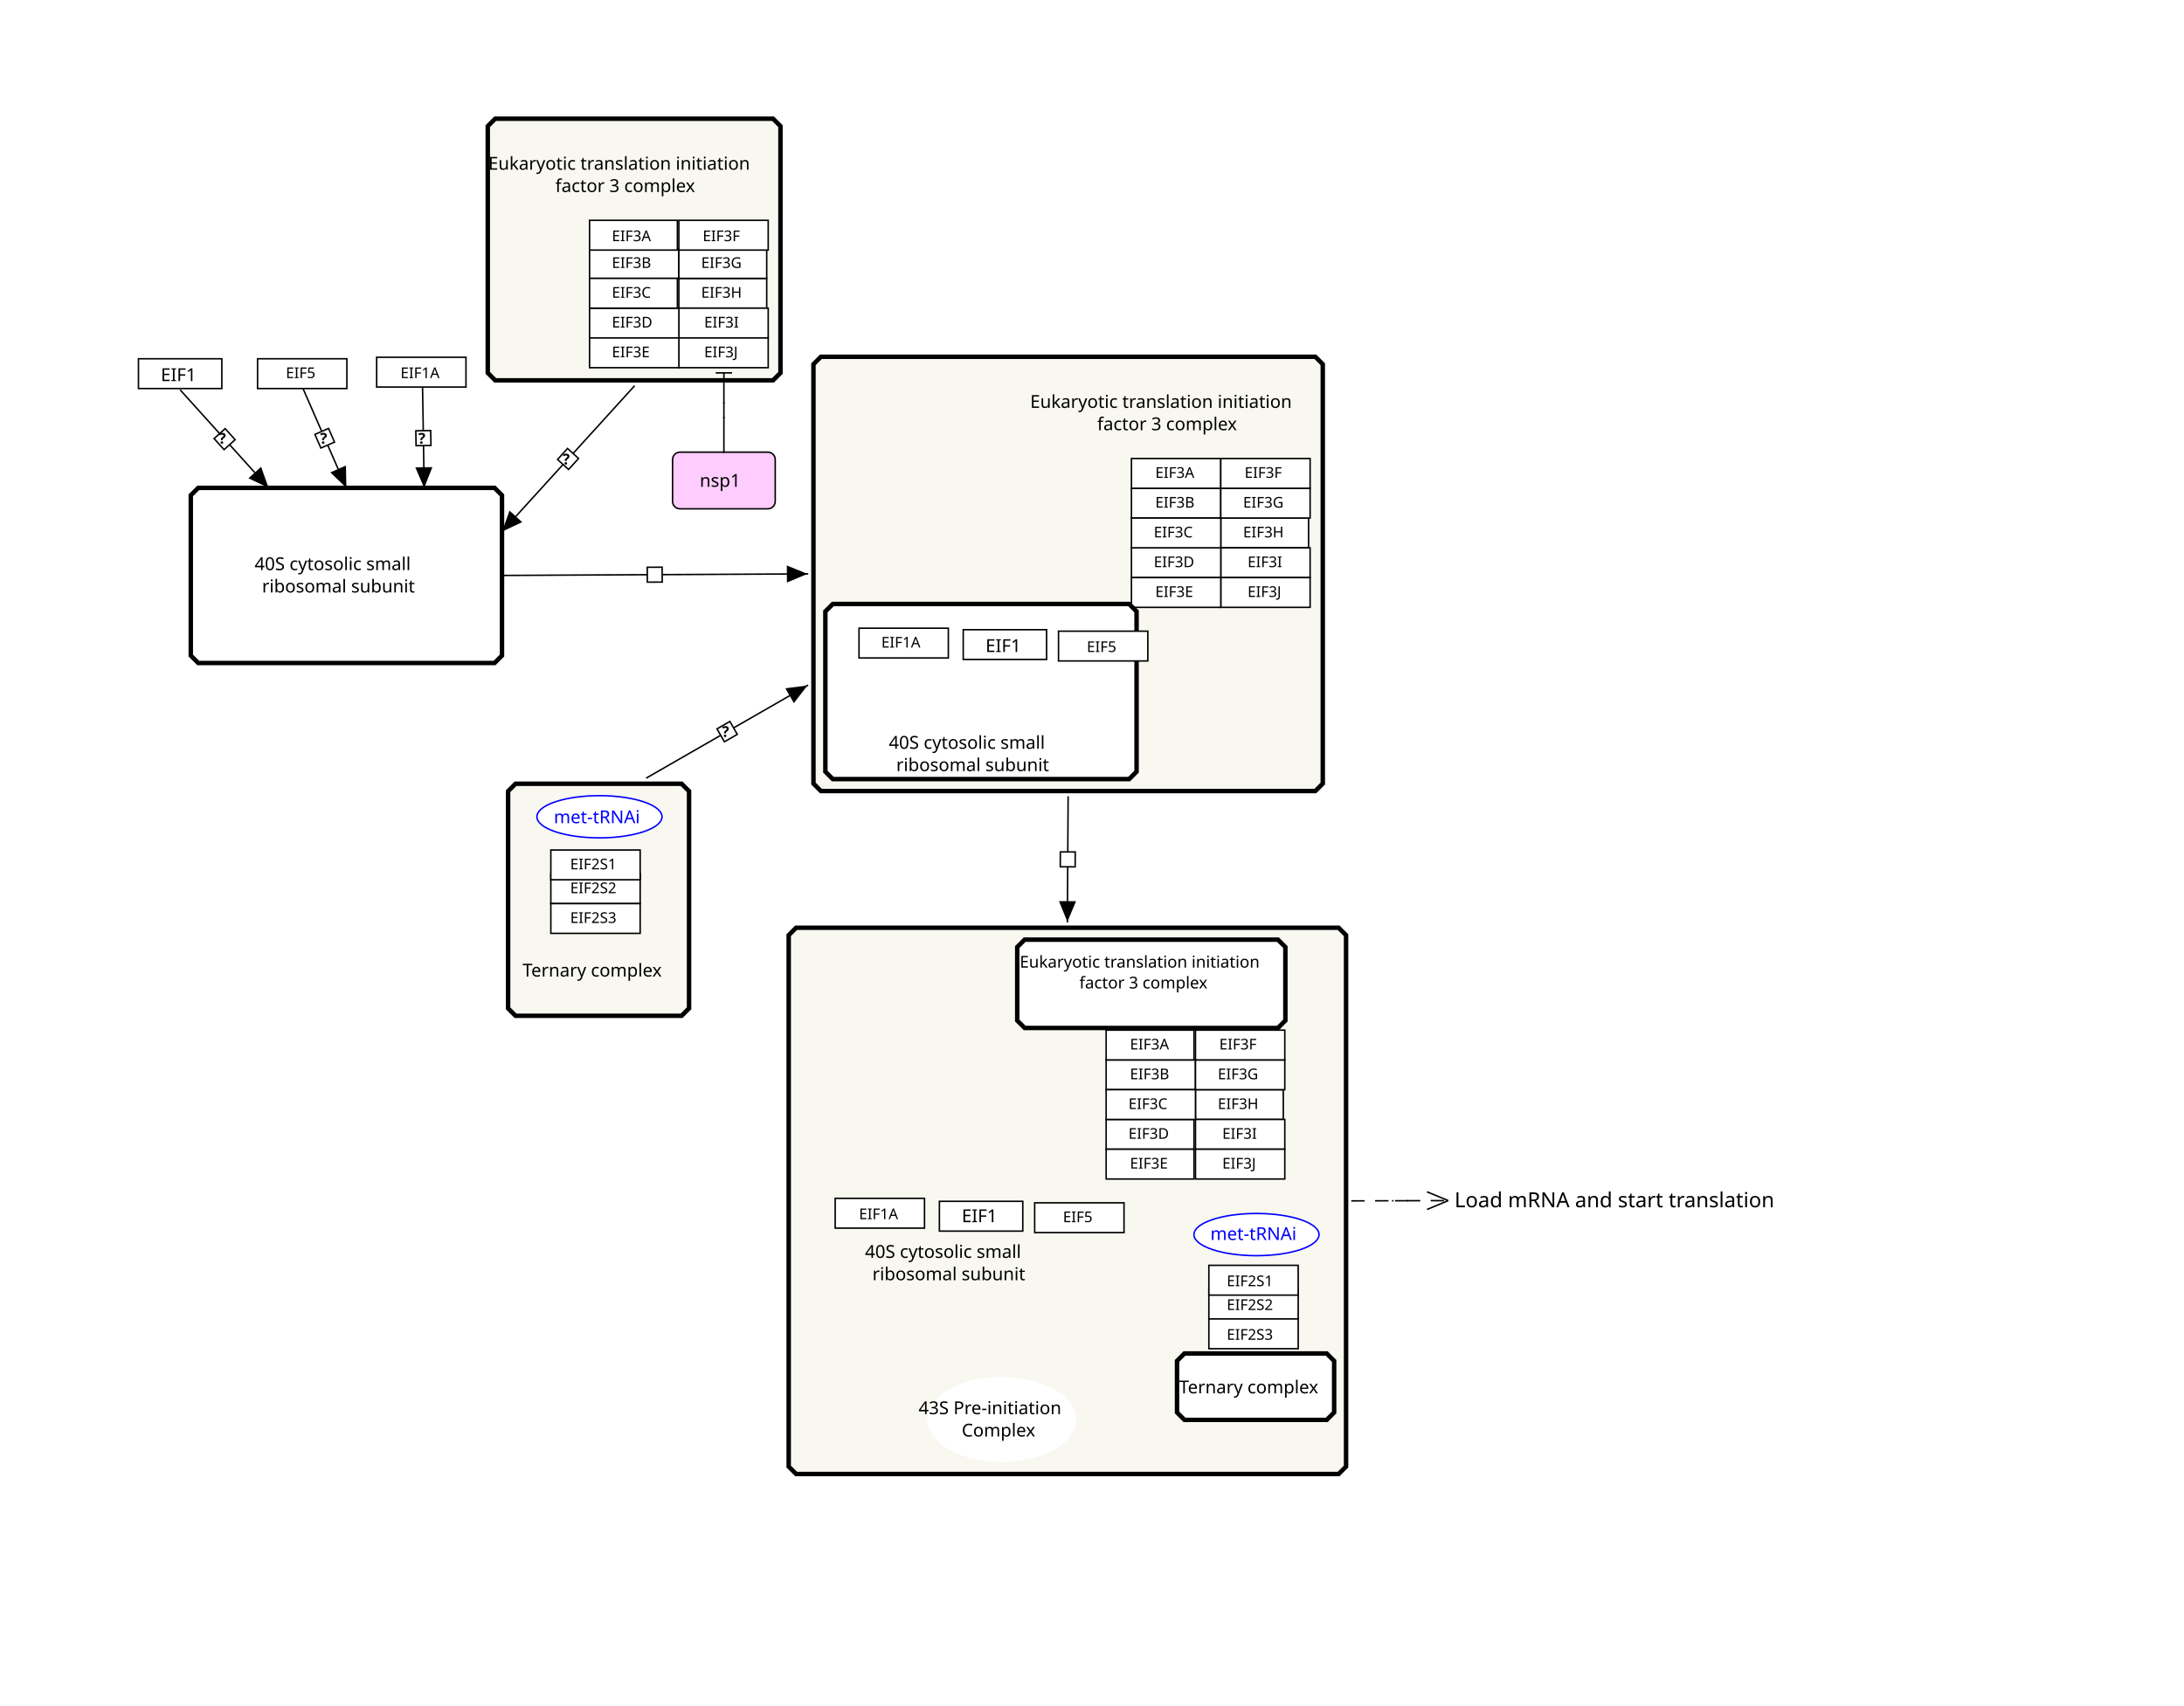
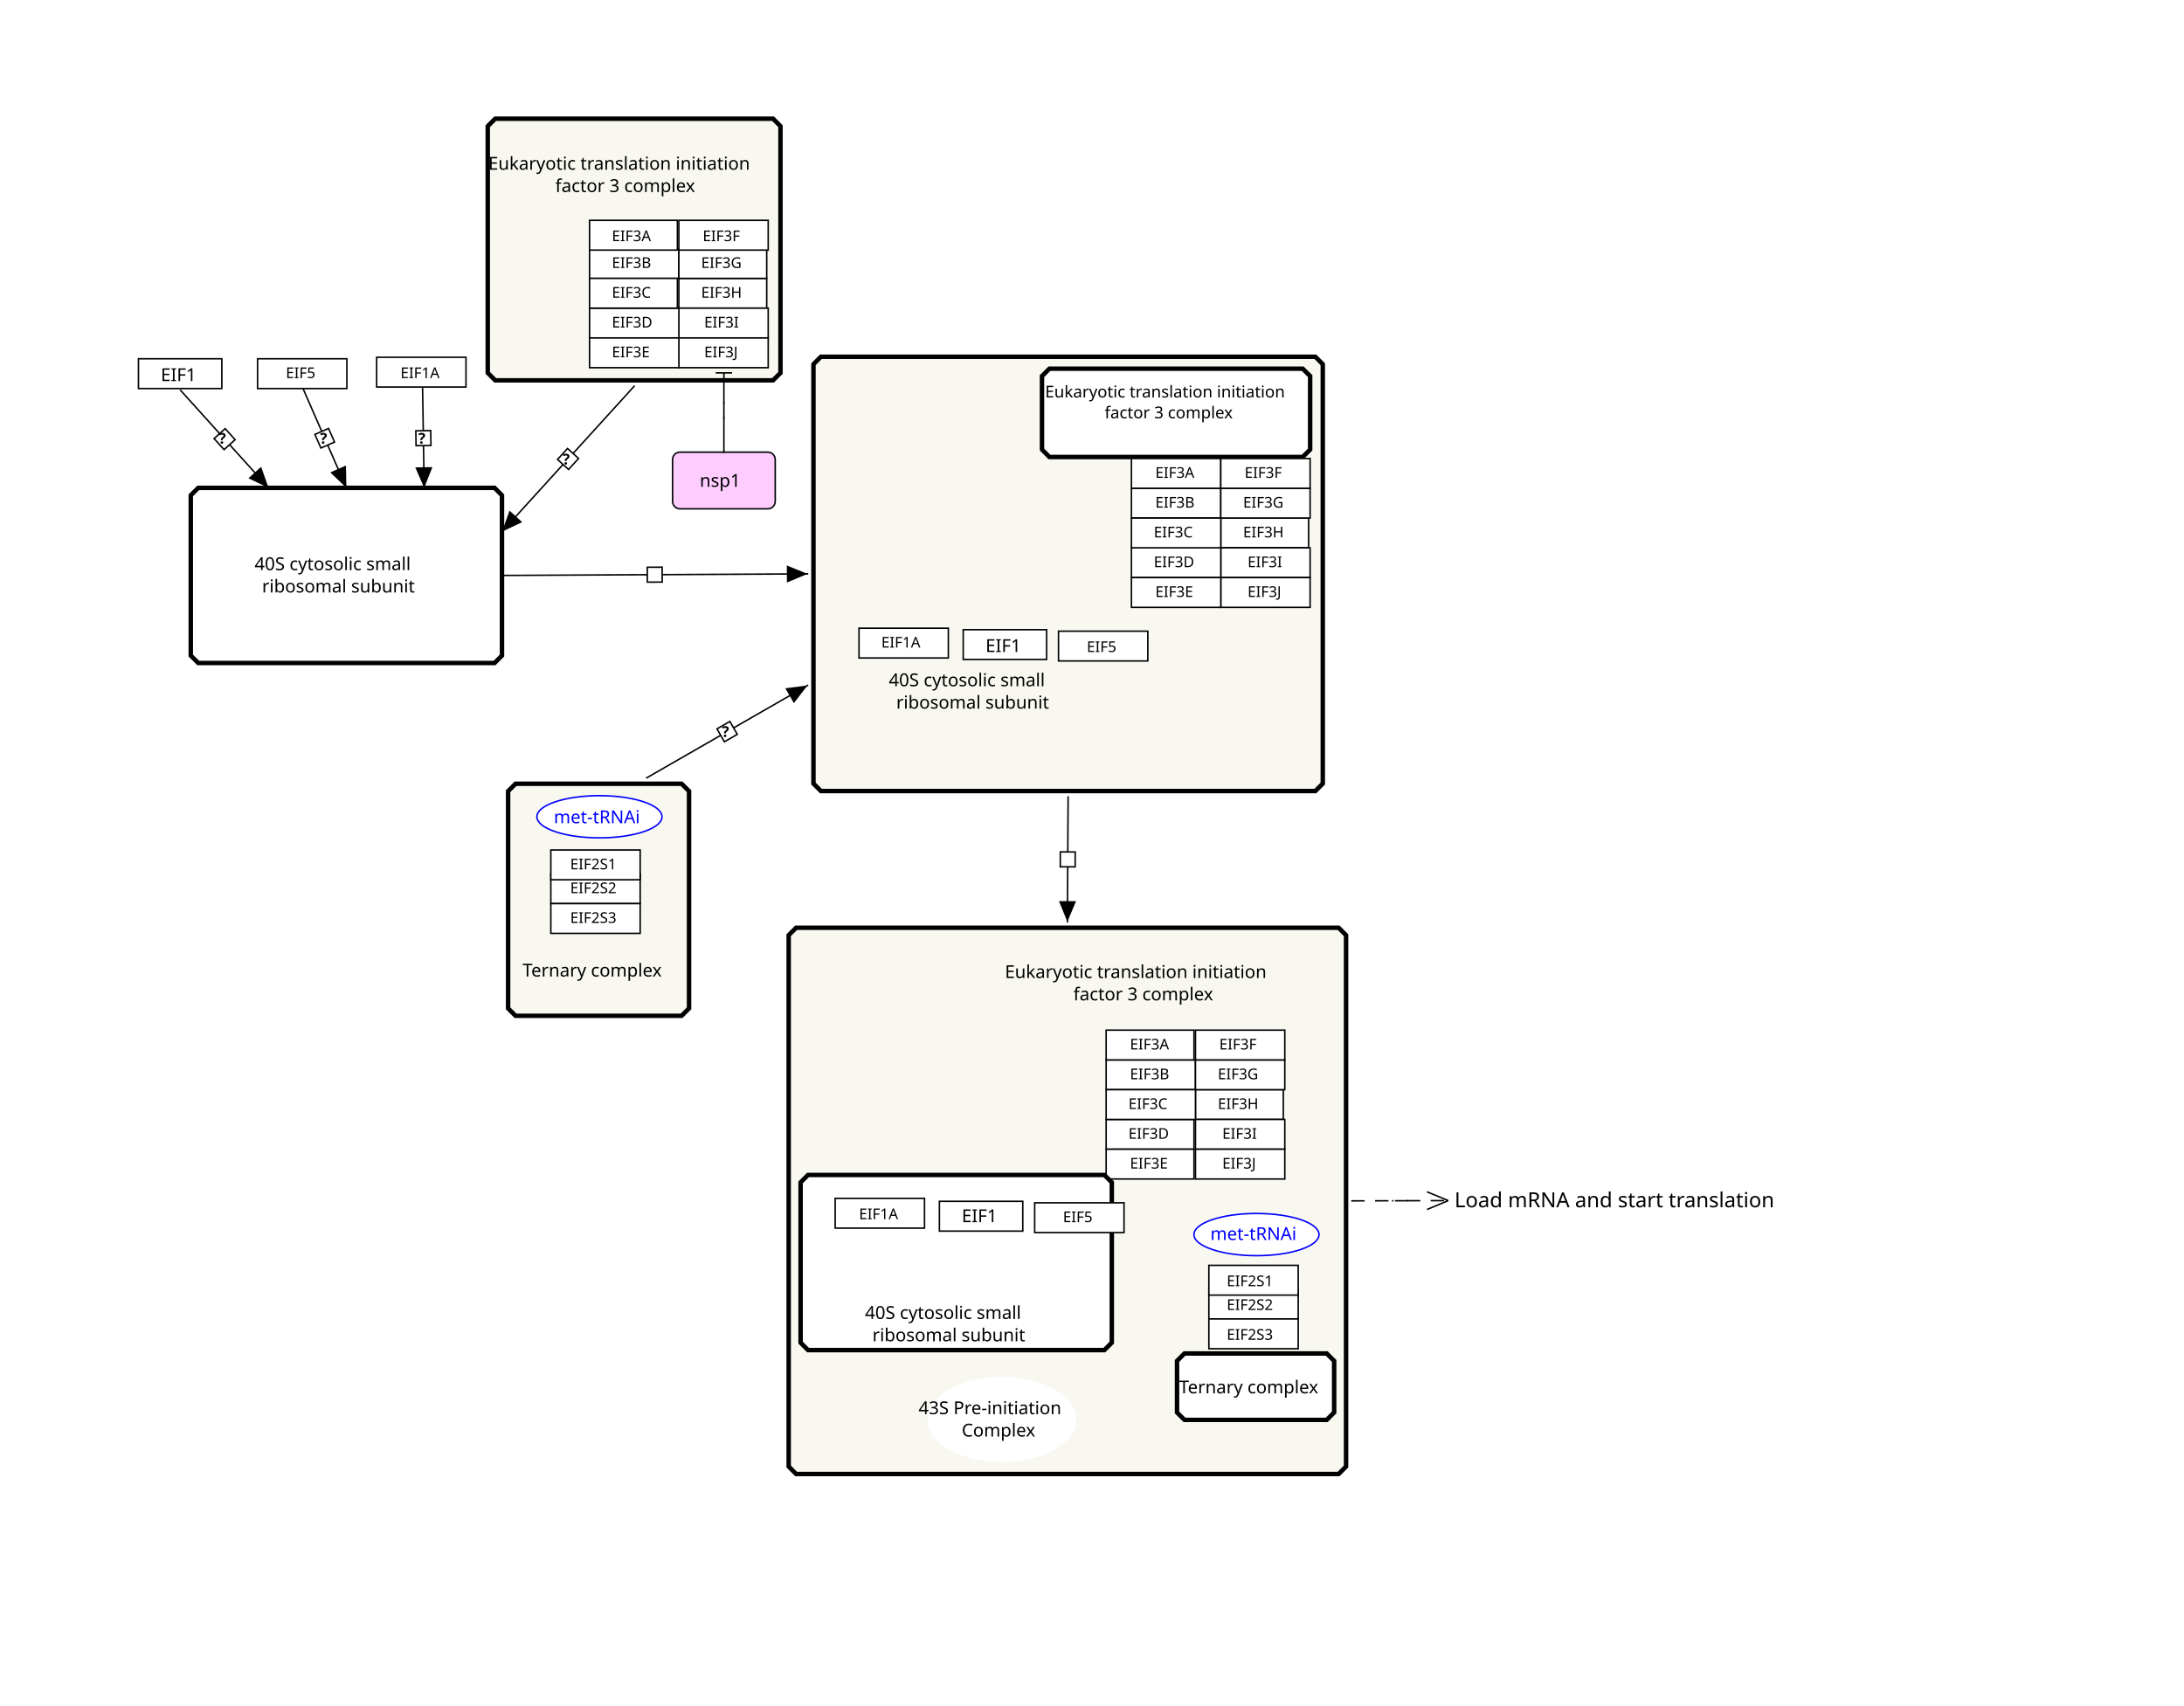
<svg xmlns="http://www.w3.org/2000/svg" fill-opacity="1" color-rendering="auto" color-interpolation="auto" text-rendering="auto" stroke="black" stroke-linecap="square" stroke-miterlimit="10" shape-rendering="auto" stroke-opacity="1" fill="black" stroke-dasharray="none" font-weight="normal" stroke-width="1" viewBox="0 0 1467 1146" font-family="'Dialog'" font-style="normal" stroke-linejoin="miter" font-size="12px" stroke-dashoffset="0" image-rendering="auto">
  <defs id="genericDefs" />
  <g />
  <defs id="genericDefs" />
  <g>
    <g fill="white" text-rendering="geometricPrecision" color-interpolation="linearRGB" color-rendering="optimizeQuality" stroke="white" image-rendering="optimizeQuality">
      <rect x="-1" width="1469" height="1148" y="-1" stroke="none" />
      <path fill="rgb(248,247,240)" d="M551.399 239.663 L883.521 239.663 L888.521 244.663 L888.521 526.374 L883.521 531.374 L551.399 531.374 L546.399 526.374 L546.399 244.663 Z" fill-rule="evenodd" stroke="none" />
      <path fill="none" d="M551.399 239.663 L883.521 239.663 L888.521 244.663 L888.521 526.374 L883.521 531.374 L551.399 531.374 L546.399 526.374 L546.399 244.663 Z" stroke-width="3" fill-rule="evenodd" stroke="black" />
-       <text fill="black" x="692" xml:space="preserve" y="274" font-family="sans-serif" stroke="none">Eukaryotic translation initiation</text>
-       <text fill="black" x="737" xml:space="preserve" y="289" font-family="sans-serif" stroke="none">factor 3 complex</text>
+       <text fill="black" x="597" xml:space="preserve" y="461" font-family="sans-serif" stroke="none">40S cytosolic small </text>
+       <text fill="black" x="602" xml:space="preserve" y="476" font-family="sans-serif" stroke="none">ribosomal subunit</text>
+       <path d="M704.908 247.663 L875.03 247.663 L880.03 252.663 L880.03 301.987 L875.03 306.987 L704.908 306.987 L699.908 301.987 L699.908 252.663 Z" stroke="none" fill-rule="evenodd" />
+       <path fill="none" d="M704.908 247.663 L875.03 247.663 L880.03 252.663 L880.03 301.987 L875.03 306.987 L704.908 306.987 L699.908 301.987 L699.908 252.663 Z" stroke-width="3" fill-rule="evenodd" stroke="black" />
+     </g>
+     <g text-rendering="geometricPrecision" font-size="11px" font-family="sans-serif" color-interpolation="linearRGB" color-rendering="optimizeQuality" image-rendering="optimizeQuality">
+       <text x="702" xml:space="preserve" y="267" stroke="none">Eukaryotic translation initiation</text>
+       <text x="742" xml:space="preserve" y="281" stroke="none">factor 3 complex</text>
+       <text x="789" xml:space="preserve" y="295" stroke="none" />
+     </g>
+     <g fill="white" text-rendering="geometricPrecision" color-interpolation="linearRGB" color-rendering="optimizeQuality" stroke="white" image-rendering="optimizeQuality">
      <rect x="760" width="60" height="20" y="328" stroke="none" />
      <rect fill="none" x="760" width="60" height="20" y="328" stroke="black" />
    </g>
    <g text-rendering="geometricPrecision" font-size="10px" font-family="sans-serif" color-interpolation="linearRGB" color-rendering="optimizeQuality" image-rendering="optimizeQuality">
      <text x="776" xml:space="preserve" y="341" stroke="none">EIF3B</text>
    </g>
    <g fill="white" text-rendering="geometricPrecision" color-interpolation="linearRGB" color-rendering="optimizeQuality" stroke="white" image-rendering="optimizeQuality">
      <rect x="820" width="59" height="20" y="348" stroke="none" />
      <rect fill="none" x="820" width="59" height="20" y="348" stroke="black" />
    </g>
    <g text-rendering="geometricPrecision" font-size="10px" font-family="sans-serif" color-interpolation="linearRGB" color-rendering="optimizeQuality" image-rendering="optimizeQuality">
      <text x="835" xml:space="preserve" y="361" stroke="none">EIF3H</text>
    </g>
    <g fill="white" text-rendering="geometricPrecision" color-interpolation="linearRGB" color-rendering="optimizeQuality" stroke="white" image-rendering="optimizeQuality">
      <rect x="820" width="60" height="20" y="368" stroke="none" />
      <rect fill="none" x="820" width="60" height="20" y="368" stroke="black" />
    </g>
    <g text-rendering="geometricPrecision" font-size="10px" font-family="sans-serif" color-interpolation="linearRGB" color-rendering="optimizeQuality" image-rendering="optimizeQuality">
      <text x="838" xml:space="preserve" y="381" stroke="none">EIF3I</text>
    </g>
    <g fill="white" text-rendering="geometricPrecision" color-interpolation="linearRGB" color-rendering="optimizeQuality" stroke="white" image-rendering="optimizeQuality">
      <rect x="820" width="60" height="20" y="328" stroke="none" />
      <rect fill="none" x="820" width="60" height="20" y="328" stroke="black" />
    </g>
    <g text-rendering="geometricPrecision" font-size="10px" font-family="sans-serif" color-interpolation="linearRGB" color-rendering="optimizeQuality" image-rendering="optimizeQuality">
      <text x="835" xml:space="preserve" y="341" stroke="none">EIF3G</text>
    </g>
    <g fill="white" text-rendering="geometricPrecision" color-interpolation="linearRGB" color-rendering="optimizeQuality" stroke="white" image-rendering="optimizeQuality">
      <rect x="760" width="60" height="20" y="368" stroke="none" />
      <rect fill="none" x="760" width="60" height="20" y="368" stroke="black" />
    </g>
    <g text-rendering="geometricPrecision" font-size="10px" font-family="sans-serif" color-interpolation="linearRGB" color-rendering="optimizeQuality" image-rendering="optimizeQuality">
      <text x="775" xml:space="preserve" y="381" stroke="none">EIF3D</text>
    </g>
    <g fill="white" text-rendering="geometricPrecision" color-interpolation="linearRGB" color-rendering="optimizeQuality" stroke="white" image-rendering="optimizeQuality">
      <rect x="820" width="60" height="20" y="388" stroke="none" />
      <rect fill="none" x="820" width="60" height="20" y="388" stroke="black" />
    </g>
    <g text-rendering="geometricPrecision" font-size="10px" font-family="sans-serif" color-interpolation="linearRGB" color-rendering="optimizeQuality" image-rendering="optimizeQuality">
      <text x="838" xml:space="preserve" y="401" stroke="none">EIF3J</text>
    </g>
    <g fill="white" text-rendering="geometricPrecision" color-interpolation="linearRGB" color-rendering="optimizeQuality" stroke="white" image-rendering="optimizeQuality">
      <rect x="760" width="60" height="20" y="388" stroke="none" />
      <rect fill="none" x="760" width="60" height="20" y="388" stroke="black" />
    </g>
    <g text-rendering="geometricPrecision" font-size="10px" font-family="sans-serif" color-interpolation="linearRGB" color-rendering="optimizeQuality" image-rendering="optimizeQuality">
      <text x="776" xml:space="preserve" y="401" stroke="none">EIF3E</text>
    </g>
    <g fill="white" text-rendering="geometricPrecision" color-interpolation="linearRGB" color-rendering="optimizeQuality" stroke="white" image-rendering="optimizeQuality">
      <rect x="760" width="60" height="20" y="348" stroke="none" />
      <rect fill="none" x="760" width="60" height="20" y="348" stroke="black" />
    </g>
    <g text-rendering="geometricPrecision" font-size="10px" font-family="sans-serif" color-interpolation="linearRGB" color-rendering="optimizeQuality" image-rendering="optimizeQuality">
      <text x="775" xml:space="preserve" y="361" stroke="none">EIF3C</text>
    </g>
    <g fill="white" text-rendering="geometricPrecision" color-interpolation="linearRGB" color-rendering="optimizeQuality" stroke="white" image-rendering="optimizeQuality">
      <rect x="760" width="60" height="20" y="308" stroke="none" />
      <rect fill="none" x="760" width="60" height="20" y="308" stroke="black" />
    </g>
    <g text-rendering="geometricPrecision" font-size="10px" font-family="sans-serif" color-interpolation="linearRGB" color-rendering="optimizeQuality" image-rendering="optimizeQuality">
      <text x="776" xml:space="preserve" y="321" stroke="none">EIF3A</text>
    </g>
    <g fill="white" text-rendering="geometricPrecision" color-interpolation="linearRGB" color-rendering="optimizeQuality" stroke="white" image-rendering="optimizeQuality">
      <rect x="820" width="60" height="20" y="308" stroke="none" />
      <rect fill="none" x="820" width="60" height="20" y="308" stroke="black" />
    </g>
    <g text-rendering="geometricPrecision" font-size="10px" font-family="sans-serif" color-interpolation="linearRGB" color-rendering="optimizeQuality" image-rendering="optimizeQuality">
      <text x="836" xml:space="preserve" y="321" stroke="none">EIF3F</text>
-     </g>
-     <g fill="white" text-rendering="geometricPrecision" color-interpolation="linearRGB" color-rendering="optimizeQuality" stroke="white" image-rendering="optimizeQuality">
-       <path d="M559.399 405.727 L758.433 405.727 L763.433 410.727 L763.433 518.374 L758.433 523.374 L559.399 523.374 L554.399 518.374 L554.399 410.727 Z" stroke="none" fill-rule="evenodd" />
-       <path fill="none" d="M559.399 405.727 L758.433 405.727 L763.433 410.727 L763.433 518.374 L758.433 523.374 L559.399 523.374 L554.399 518.374 L554.399 410.727 Z" stroke-width="3" fill-rule="evenodd" stroke="black" />
-       <text fill="black" x="597" xml:space="preserve" y="503" font-family="sans-serif" stroke="none">40S cytosolic small </text>
-       <text fill="black" x="602" xml:space="preserve" y="518" font-family="sans-serif" stroke="none">ribosomal subunit</text>
-       <path fill="none" d="M283.848 260.891 L284.307 289.312" stroke="black" />
-       <path fill="none" d="M284.468 299.31 L284.926 327.731" stroke="black" />
-       <path fill="black" d="M278.963 313.967 L284.926 327.731 L290.442 313.782 Z" stroke="none" />
-       <rect x="279.387" width="10" height="10" y="289.311" transform="translate(284.3872,294.3111) rotate(89.0755) translate(-284.3872,-294.3111)" stroke="none" />
-       <rect x="279.387" y="289.311" transform="translate(284.3872,294.3111) rotate(89.0755) translate(-284.3872,-294.3111)" fill="none" width="10" height="10" stroke="black" />
+       <path fill="none" d="M283.848 260.891 L284.307 289.312" />
+       <path fill="none" d="M284.468 299.31 L284.926 327.731" />
+       <path d="M278.963 313.967 L284.926 327.731 L290.442 313.782 Z" stroke="none" />
+     </g>
+     <g transform="translate(284.3872,294.3111) rotate(89.0755) translate(-284.3872,-294.3111)" fill="white" text-rendering="geometricPrecision" color-rendering="optimizeQuality" image-rendering="optimizeQuality" color-interpolation="linearRGB" stroke="white">
+       <rect x="279.387" width="10" height="10" y="289.311" stroke="none" />
+       <rect fill="none" x="279.387" width="10" height="10" y="289.311" stroke="black" />
    </g>
    <g font-size="10px" text-rendering="geometricPrecision" image-rendering="optimizeQuality" color-rendering="optimizeQuality" font-family="sans-serif" color-interpolation="linearRGB" font-weight="bold">
      <text x="281" xml:space="preserve" y="298" stroke="none">?</text>
    </g>
    <g fill="rgb(248,247,240)" text-rendering="geometricPrecision" color-interpolation="linearRGB" color-rendering="optimizeQuality" stroke="rgb(248,247,240)" image-rendering="optimizeQuality">
      <path d="M346.29 526.491 L457.832 526.491 L462.832 531.491 L462.832 677.37 L457.832 682.37 L346.29 682.37 L341.29 677.37 L341.29 531.491 Z" stroke="none" fill-rule="evenodd" />
      <path fill="none" d="M346.29 526.491 L457.832 526.491 L462.832 531.491 L462.832 677.37 L457.832 682.37 L346.29 682.37 L341.29 677.37 L341.29 531.491 Z" stroke-width="3" fill-rule="evenodd" stroke="black" />
      <text fill="black" x="351" xml:space="preserve" y="656" font-family="sans-serif" stroke="none">Ternary complex</text>
      <path fill="none" d="M434.446 522.491 L484.088 493.96" stroke="black" />
      <path fill="none" d="M492.758 488.977 L542.399 460.446" stroke="black" />
      <path fill="black" d="M533.245 472.329 L542.399 460.446 L527.524 462.375 Z" stroke="none" />
      <rect x="483.423" y="486.469" transform="translate(488.423,491.4686) rotate(-29.8877) translate(-488.423,-491.4686)" fill="white" width="10" height="10" stroke="none" />
      <rect x="483.423" y="486.469" transform="translate(488.423,491.4686) rotate(-29.8877) translate(-488.423,-491.4686)" fill="none" width="10" height="10" stroke="black" />
    </g>
    <g font-size="10px" text-rendering="geometricPrecision" image-rendering="optimizeQuality" color-rendering="optimizeQuality" font-family="sans-serif" color-interpolation="linearRGB" font-weight="bold">
      <text x="485" xml:space="preserve" y="495" stroke="none">?</text>
    </g>
    <g text-rendering="geometricPrecision" stroke-dasharray="8,8" color-interpolation="linearRGB" color-rendering="optimizeQuality" image-rendering="optimizeQuality">
      <path fill="none" d="M908.153 806.693 L935.493 806.618" />
      <path fill="none" d="M945.493 806.591 L972.833 806.515" />
      <path stroke-dasharray="none" fill="none" d="M958.991 812.294 L972.833 806.515 L958.959 800.813" />
      <path fill="none" d="M935.493 806.618 L935.493 806.618" />
      <path fill="none" d="M945.493 806.591 L945.493 806.591" />
      <line y2="806.618" fill="none" x1="945.493" x2="935.493" y1="806.591" />
      <path fill="rgb(248,247,240)" stroke-dasharray="none" d="M332.635 79.735 L519.248 79.735 L524.248 84.735 L524.248 250.487 L519.248 255.487 L332.635 255.487 L327.635 250.487 L327.635 84.735 Z" fill-rule="evenodd" stroke="none" />
      <path fill="none" stroke-width="3" stroke-dasharray="none" d="M332.635 79.735 L519.248 79.735 L524.248 84.735 L524.248 250.487 L519.248 255.487 L332.635 255.487 L327.635 250.487 L327.635 84.735 Z" fill-rule="evenodd" />
      <text x="328" xml:space="preserve" stroke-dasharray="none" y="114" font-family="sans-serif" stroke="none">Eukaryotic translation initiation</text>
      <text x="373" xml:space="preserve" stroke-dasharray="none" y="129" font-family="sans-serif" stroke="none">factor 3 complex</text>
      <path stroke-dasharray="none" fill="none" d="M425.941 259.487 L384.926 304.615" />
      <path stroke-dasharray="none" fill="none" d="M378.2 312.015 L337.185 357.143" />
      <path stroke-dasharray="none" d="M342.258 343.027 L337.185 357.143 L350.754 350.748 Z" stroke="none" />
      <path stroke-dasharray="none" fill="none" d="M384.926 304.615 L384.926 304.615" />
      <path stroke-dasharray="none" fill="none" d="M378.2 312.015 L378.2 312.015" />
      <rect x="376.563" y="303.315" transform="translate(381.563,308.3148) rotate(132.2666) translate(-381.563,-308.3148)" fill="white" width="10" stroke-dasharray="none" height="10" stroke="none" />
      <rect x="376.563" y="303.315" transform="translate(381.563,308.3148) rotate(132.2666) translate(-381.563,-308.3148)" fill="none" width="10" stroke-dasharray="none" height="10" />
    </g>
    <g font-size="10px" text-rendering="geometricPrecision" image-rendering="optimizeQuality" color-rendering="optimizeQuality" font-family="sans-serif" color-interpolation="linearRGB" font-weight="bold">
      <text x="378" xml:space="preserve" y="312" stroke="none">?</text>
      <path fill="none" d="M203.555 261.046 L216.111 289.806" />
      <path fill="none" d="M220.112 298.971 L232.668 327.731" />
      <path d="M221.863 317.327 L232.668 327.731 L232.384 312.734 Z" stroke="none" />
    </g>
    <g transform="translate(218.1115,294.3886) rotate(66.415) translate(-218.1115,-294.3886)" fill="white" text-rendering="geometricPrecision" color-rendering="optimizeQuality" image-rendering="optimizeQuality" color-interpolation="linearRGB" stroke="white">
      <rect x="213.112" width="10" height="10" y="289.389" stroke="none" />
      <rect fill="none" x="213.112" width="10" height="10" y="289.389" stroke="black" />
    </g>
    <g font-size="10px" text-rendering="geometricPrecision" image-rendering="optimizeQuality" color-rendering="optimizeQuality" font-family="sans-serif" color-interpolation="linearRGB" font-weight="bold">
      <text x="215" xml:space="preserve" y="298" stroke="none">?</text>
      <path fill="none" d="M337.185 386.555 L434.792 386.062" />
      <path fill="none" d="M444.792 386.011 L542.399 385.519" />
      <path d="M528.57 391.329 L542.399 385.519 L528.513 379.848 Z" stroke="none" />
      <path fill="none" d="M434.792 386.062 L434.792 386.062" />
      <path fill="none" d="M444.792 386.011 L444.792 386.011" />
    </g>
    <g transform="translate(439.7922,386.0366) rotate(-0.2893) translate(-439.7922,-386.0366)" fill="white" text-rendering="geometricPrecision" color-rendering="optimizeQuality" image-rendering="optimizeQuality" color-interpolation="linearRGB" stroke="white">
      <rect x="434.792" width="10" height="10" y="381.037" stroke="none" />
      <rect fill="none" x="434.792" width="10" height="10" y="381.037" stroke="black" />
    </g>
    <g font-size="10px" text-rendering="geometricPrecision" image-rendering="optimizeQuality" color-rendering="optimizeQuality" font-family="sans-serif" color-interpolation="linearRGB" font-weight="bold">
      <text x="439" xml:space="preserve" y="390" stroke="none" />
    </g>
    <g fill="rgb(248,247,240)" text-rendering="geometricPrecision" color-interpolation="linearRGB" color-rendering="optimizeQuality" stroke="rgb(248,247,240)" image-rendering="optimizeQuality">
      <path d="M534.762 623.216 L899.153 623.216 L904.153 628.216 L904.153 985.171 L899.153 990.171 L534.762 990.171 L529.762 985.171 L529.762 628.216 Z" stroke="none" fill-rule="evenodd" />
      <path fill="none" d="M534.762 623.216 L899.153 623.216 L904.153 628.216 L904.153 985.171 L899.153 990.171 L534.762 990.171 L529.762 985.171 L529.762 628.216 Z" stroke-width="3" fill-rule="evenodd" stroke="black" />
-       <text fill="black" x="581" xml:space="preserve" y="845" font-family="sans-serif" stroke="none">40S cytosolic small </text>
-       <text fill="black" x="586" xml:space="preserve" y="860" font-family="sans-serif" stroke="none">ribosomal subunit</text>
+       <text fill="black" x="675" xml:space="preserve" y="657" font-family="sans-serif" stroke="none">Eukaryotic translation initiation</text>
+       <text fill="black" x="721" xml:space="preserve" y="672" font-family="sans-serif" stroke="none">factor 3 complex</text>
      <path fill="none" d="M717.46 535.374 L717.239 572.295" stroke="black" />
      <path fill="none" d="M717.179 582.295 L716.957 619.216" stroke="black" />
      <path fill="black" d="M711.3 605.323 L716.957 619.216 L722.781 605.392 Z" stroke="none" />
      <rect x="712.209" y="572.295" transform="translate(717.2089,577.2947) rotate(90.3438) translate(-717.2089,-577.2947)" fill="white" width="10" height="10" stroke="none" />
      <rect x="712.209" y="572.295" transform="translate(717.2089,577.2947) rotate(90.3438) translate(-717.2089,-577.2947)" fill="none" width="10" height="10" stroke="black" />
    </g>
    <g font-size="10px" text-rendering="geometricPrecision" image-rendering="optimizeQuality" color-rendering="optimizeQuality" font-family="sans-serif" color-interpolation="linearRGB" font-weight="bold">
      <text x="717" xml:space="preserve" y="581" stroke="none" />
      <path fill="none" d="M121.334 262.244 L147.523 291.275" />
      <path fill="none" d="M154.221 298.7 L180.41 327.731" />
      <path d="M166.865 321.286 L180.41 327.731 L175.389 313.596 Z" stroke="none" />
      <path fill="none" d="M147.523 291.275 L147.523 291.275" />
      <path fill="none" d="M154.221 298.7 L154.221 298.7" />
    </g>
    <g transform="translate(150.8716,294.9876) rotate(47.9462) translate(-150.8716,-294.9876)" fill="white" text-rendering="geometricPrecision" color-rendering="optimizeQuality" image-rendering="optimizeQuality" color-interpolation="linearRGB" stroke="white">
      <rect x="145.872" width="10" height="10" y="289.988" stroke="none" />
      <rect fill="none" x="145.872" width="10" height="10" y="289.988" stroke="black" />
    </g>
    <g font-size="10px" text-rendering="geometricPrecision" image-rendering="optimizeQuality" color-rendering="optimizeQuality" font-family="sans-serif" color-interpolation="linearRGB" font-weight="bold">
      <text x="147" xml:space="preserve" y="298" stroke="none">?</text>
    </g>
    <g fill="white" text-rendering="geometricPrecision" color-interpolation="linearRGB" color-rendering="optimizeQuality" stroke="white" image-rendering="optimizeQuality">
      <ellipse rx="114.446" ry="12.5" cx="1087.28" cy="806.515" stroke="none" />
    </g>
    <g text-rendering="geometricPrecision" font-size="14px" font-family="sans-serif" color-interpolation="linearRGB" color-rendering="optimizeQuality" image-rendering="optimizeQuality">
      <text x="977" xml:space="preserve" y="811" stroke="none">Load mRNA and start translation</text>
    </g>
    <g fill="white" text-rendering="geometricPrecision" color-interpolation="linearRGB" color-rendering="optimizeQuality" stroke="white" image-rendering="optimizeQuality">
      <ellipse rx="50.019" ry="28.607" cx="672.945" cy="953.564" stroke="none" />
      <text fill="black" x="617" xml:space="preserve" y="950" font-family="sans-serif" stroke="none">43S Pre-initiation </text>
      <text fill="black" x="646" xml:space="preserve" y="965" font-family="sans-serif" stroke="none">Complex</text>
+       <rect x="451.77" y="303.723" fill="rgb(255,204,255)" width="68.956" rx="5" ry="5" height="38.084" stroke="none" />
+       <rect x="451.77" y="303.723" fill="none" width="68.956" rx="5" ry="5" height="38.084" stroke="black" />
+       <text fill="black" x="470" xml:space="preserve" y="327" font-family="sans-serif" stroke="none">nsp1</text>
      <path d="M133.151 327.731 L332.185 327.731 L337.185 332.731 L337.185 440.378 L332.185 445.378 L133.151 445.378 L128.151 440.378 L128.151 332.731 Z" stroke="none" fill-rule="evenodd" />
      <path fill="none" d="M133.151 327.731 L332.185 327.731 L337.185 332.731 L337.185 440.378 L332.185 445.378 L133.151 445.378 L128.151 440.378 L128.151 332.731 Z" stroke-width="3" fill-rule="evenodd" stroke="black" />
      <text fill="black" x="171" xml:space="preserve" y="383" font-family="sans-serif" stroke="none">40S cytosolic small </text>
      <text fill="black" x="176" xml:space="preserve" y="398" font-family="sans-serif" stroke="none">ribosomal subunit</text>
-       <rect x="451.77" y="303.723" fill="rgb(255,204,255)" width="68.956" rx="5" ry="5" height="38.084" stroke="none" />
-       <rect x="451.77" y="303.723" fill="none" width="68.956" rx="5" ry="5" height="38.084" stroke="black" />
-       <text fill="black" x="470" xml:space="preserve" y="327" font-family="sans-serif" stroke="none">nsp1</text>
      <ellipse rx="42.013" ry="14.171" cx="402.661" cy="548.662" stroke="none" />
      <ellipse rx="42.013" fill="none" ry="14.171" cx="402.661" cy="548.662" stroke="blue" />
      <text fill="blue" x="372" xml:space="preserve" y="553" font-family="sans-serif" stroke="none">met-tRNAi</text>
      <rect x="396" width="60" height="20" y="167" stroke="none" />
      <rect fill="none" x="396" width="60" height="20" y="167" stroke="black" />
    </g>
    <g text-rendering="geometricPrecision" font-size="10px" font-family="sans-serif" color-interpolation="linearRGB" color-rendering="optimizeQuality" image-rendering="optimizeQuality">
      <text x="411" xml:space="preserve" y="180" stroke="none">EIF3B</text>
    </g>
    <g fill="white" text-rendering="geometricPrecision" color-interpolation="linearRGB" color-rendering="optimizeQuality" stroke="white" image-rendering="optimizeQuality">
      <rect x="456" width="59" height="20" y="187" stroke="none" />
      <rect fill="none" x="456" width="59" height="20" y="187" stroke="black" />
    </g>
    <g text-rendering="geometricPrecision" font-size="10px" font-family="sans-serif" color-interpolation="linearRGB" color-rendering="optimizeQuality" image-rendering="optimizeQuality">
      <text x="471" xml:space="preserve" y="200" stroke="none">EIF3H</text>
    </g>
    <g fill="white" text-rendering="geometricPrecision" color-interpolation="linearRGB" color-rendering="optimizeQuality" stroke="white" image-rendering="optimizeQuality">
      <rect x="370" width="60" height="20" y="587" stroke="none" />
      <rect fill="none" x="370" width="60" height="20" y="587" stroke="black" />
    </g>
    <g text-rendering="geometricPrecision" font-size="10px" font-family="sans-serif" color-interpolation="linearRGB" color-rendering="optimizeQuality" image-rendering="optimizeQuality">
      <text x="383" xml:space="preserve" y="600" stroke="none">EIF2S2</text>
    </g>
    <g fill="white" text-rendering="geometricPrecision" color-interpolation="linearRGB" color-rendering="optimizeQuality" stroke="white" image-rendering="optimizeQuality">
      <rect x="370" width="60" height="20" y="607" stroke="none" />
      <rect fill="none" x="370" width="60" height="20" y="607" stroke="black" />
    </g>
    <g text-rendering="geometricPrecision" font-size="10px" font-family="sans-serif" color-interpolation="linearRGB" color-rendering="optimizeQuality" image-rendering="optimizeQuality">
      <text x="383" xml:space="preserve" y="620" stroke="none">EIF2S3</text>
    </g>
    <g fill="white" text-rendering="geometricPrecision" color-interpolation="linearRGB" color-rendering="optimizeQuality" stroke="white" image-rendering="optimizeQuality">
      <rect x="456" width="60" height="20" y="207" stroke="none" />
      <rect fill="none" x="456" width="60" height="20" y="207" stroke="black" />
    </g>
    <g text-rendering="geometricPrecision" font-size="10px" font-family="sans-serif" color-interpolation="linearRGB" color-rendering="optimizeQuality" image-rendering="optimizeQuality">
      <text x="473" xml:space="preserve" y="220" stroke="none">EIF3I</text>
    </g>
    <g fill="white" text-rendering="geometricPrecision" color-interpolation="linearRGB" color-rendering="optimizeQuality" stroke="white" image-rendering="optimizeQuality">
      <rect x="711" width="60" height="20" y="424" stroke="none" />
      <rect fill="none" x="711" width="60" height="20" y="424" stroke="black" />
    </g>
    <g text-rendering="geometricPrecision" font-size="10px" font-family="sans-serif" color-interpolation="linearRGB" color-rendering="optimizeQuality" image-rendering="optimizeQuality">
      <text x="730" xml:space="preserve" y="438" stroke="none">EIF5</text>
    </g>
    <g fill="white" text-rendering="geometricPrecision" color-interpolation="linearRGB" color-rendering="optimizeQuality" stroke="white" image-rendering="optimizeQuality">
      <rect x="456" width="59" height="20" y="167" stroke="none" />
      <rect fill="none" x="456" width="59" height="20" y="167" stroke="black" />
    </g>
    <g text-rendering="geometricPrecision" font-size="10px" font-family="sans-serif" color-interpolation="linearRGB" color-rendering="optimizeQuality" image-rendering="optimizeQuality">
      <text x="471" xml:space="preserve" y="180" stroke="none">EIF3G</text>
    </g>
    <g fill="white" text-rendering="geometricPrecision" color-interpolation="linearRGB" color-rendering="optimizeQuality" stroke="white" image-rendering="optimizeQuality">
      <rect x="396" width="60" height="20" y="207" stroke="none" />
      <rect fill="none" x="396" width="60" height="20" y="207" stroke="black" />
    </g>
    <g text-rendering="geometricPrecision" font-size="10px" font-family="sans-serif" color-interpolation="linearRGB" color-rendering="optimizeQuality" image-rendering="optimizeQuality">
      <text x="411" xml:space="preserve" y="220" stroke="none">EIF3D</text>
    </g>
    <g fill="white" text-rendering="geometricPrecision" color-interpolation="linearRGB" color-rendering="optimizeQuality" stroke="white" image-rendering="optimizeQuality">
      <rect x="370" width="60" height="20" y="571" stroke="none" />
      <rect fill="none" x="370" width="60" height="20" y="571" stroke="black" />
    </g>
    <g text-rendering="geometricPrecision" font-size="10px" font-family="sans-serif" color-interpolation="linearRGB" color-rendering="optimizeQuality" image-rendering="optimizeQuality">
      <text x="383" xml:space="preserve" y="584" stroke="none">EIF2S1</text>
    </g>
    <g fill="white" text-rendering="geometricPrecision" color-interpolation="linearRGB" color-rendering="optimizeQuality" stroke="white" image-rendering="optimizeQuality">
      <rect x="456" width="60" height="20" y="227" stroke="none" />
      <rect fill="none" x="456" width="60" height="20" y="227" stroke="black" />
    </g>
    <g text-rendering="geometricPrecision" font-size="10px" font-family="sans-serif" color-interpolation="linearRGB" color-rendering="optimizeQuality" image-rendering="optimizeQuality">
      <text x="473" xml:space="preserve" y="240" stroke="none">EIF3J</text>
    </g>
    <g fill="white" text-rendering="geometricPrecision" color-interpolation="linearRGB" color-rendering="optimizeQuality" stroke="white" image-rendering="optimizeQuality">
      <rect x="396" width="60" height="20" y="227" stroke="none" />
      <rect fill="none" x="396" width="60" height="20" y="227" stroke="black" />
    </g>
    <g text-rendering="geometricPrecision" font-size="10px" font-family="sans-serif" color-interpolation="linearRGB" color-rendering="optimizeQuality" image-rendering="optimizeQuality">
      <text x="411" xml:space="preserve" y="240" stroke="none">EIF3E</text>
    </g>
    <g fill="white" text-rendering="geometricPrecision" color-interpolation="linearRGB" color-rendering="optimizeQuality" stroke="white" image-rendering="optimizeQuality">
      <rect x="396" width="59" height="20" y="187" stroke="none" />
      <rect fill="none" x="396" width="59" height="20" y="187" stroke="black" />
    </g>
    <g text-rendering="geometricPrecision" font-size="10px" font-family="sans-serif" color-interpolation="linearRGB" color-rendering="optimizeQuality" image-rendering="optimizeQuality">
      <text x="411" xml:space="preserve" y="200" stroke="none">EIF3C</text>
    </g>
    <g fill="white" text-rendering="geometricPrecision" color-interpolation="linearRGB" color-rendering="optimizeQuality" stroke="white" image-rendering="optimizeQuality">
      <rect x="396" width="59" height="20" y="148" stroke="none" />
      <rect fill="none" x="396" width="59" height="20" y="148" stroke="black" />
    </g>
    <g text-rendering="geometricPrecision" font-size="10px" font-family="sans-serif" color-interpolation="linearRGB" color-rendering="optimizeQuality" image-rendering="optimizeQuality">
      <text x="411" xml:space="preserve" y="162" stroke="none">EIF3A</text>
    </g>
    <g fill="white" text-rendering="geometricPrecision" color-interpolation="linearRGB" color-rendering="optimizeQuality" stroke="white" image-rendering="optimizeQuality">
      <rect x="456" width="60" height="20" y="148" stroke="none" />
      <rect fill="none" x="456" width="60" height="20" y="148" stroke="black" />
    </g>
    <g text-rendering="geometricPrecision" font-size="10px" font-family="sans-serif" color-interpolation="linearRGB" color-rendering="optimizeQuality" image-rendering="optimizeQuality">
      <text x="472" xml:space="preserve" y="162" stroke="none">EIF3F</text>
    </g>
    <g fill="white" text-rendering="geometricPrecision" color-interpolation="linearRGB" color-rendering="optimizeQuality" stroke="white" image-rendering="optimizeQuality">
      <rect x="577" width="60" height="20" y="422" stroke="none" />
      <rect fill="none" x="577" width="60" height="20" y="422" stroke="black" />
    </g>
    <g text-rendering="geometricPrecision" font-size="10px" font-family="sans-serif" color-interpolation="linearRGB" color-rendering="optimizeQuality" image-rendering="optimizeQuality">
      <text x="592" xml:space="preserve" y="435" stroke="none">EIF1A</text>
    </g>
    <g fill="white" text-rendering="geometricPrecision" color-interpolation="linearRGB" color-rendering="optimizeQuality" stroke="white" image-rendering="optimizeQuality">
      <rect x="647" width="56" height="20" y="423" stroke="none" />
      <rect fill="none" x="647" width="56" height="20" y="423" stroke="black" />
      <text fill="black" x="662" xml:space="preserve" y="438" font-family="sans-serif" stroke="none">EIF1</text>
      <rect x="173" width="60" height="20" y="241" stroke="none" />
      <rect fill="none" x="173" width="60" height="20" y="241" stroke="black" />
    </g>
    <g text-rendering="geometricPrecision" font-size="10px" font-family="sans-serif" color-interpolation="linearRGB" color-rendering="optimizeQuality" image-rendering="optimizeQuality">
      <text x="192" xml:space="preserve" y="254" stroke="none">EIF5</text>
    </g>
    <g fill="white" text-rendering="geometricPrecision" color-interpolation="linearRGB" color-rendering="optimizeQuality" stroke="white" image-rendering="optimizeQuality">
      <rect x="253" width="60" height="20" y="240" stroke="none" />
      <rect fill="none" x="253" width="60" height="20" y="240" stroke="black" />
    </g>
    <g text-rendering="geometricPrecision" font-size="10px" font-family="sans-serif" color-interpolation="linearRGB" color-rendering="optimizeQuality" image-rendering="optimizeQuality">
      <text x="269" xml:space="preserve" y="254" stroke="none">EIF1A</text>
    </g>
    <g fill="white" text-rendering="geometricPrecision" color-interpolation="linearRGB" color-rendering="optimizeQuality" stroke="white" image-rendering="optimizeQuality">
      <rect x="93" width="56" height="20" y="241" stroke="none" />
      <rect fill="none" x="93" width="56" height="20" y="241" stroke="black" />
      <text fill="black" x="108" xml:space="preserve" y="256" font-family="sans-serif" stroke="none">EIF1</text>
      <path fill="none" d="M486.248 303.723 L486.248 280.605" stroke="black" />
      <path fill="none" d="M486.248 270.605 L486.248 250.487" stroke="black" />
      <line y2="250.487" fill="none" x1="491.248" x2="481.248" stroke="black" y1="250.487" />
      <line y2="280.605" fill="none" x1="486.248" x2="486.248" stroke="black" y1="270.605" />
-       <path d="M688.27 631.216 L858.392 631.216 L863.392 636.216 L863.392 685.539 L858.392 690.539 L688.27 690.539 L683.27 685.539 L683.27 636.216 Z" stroke="none" fill-rule="evenodd" />
-       <path fill="none" d="M688.27 631.216 L858.392 631.216 L863.392 636.216 L863.392 685.539 L858.392 690.539 L688.27 690.539 L683.27 685.539 L683.27 636.216 Z" stroke-width="3" fill-rule="evenodd" stroke="black" />
-     </g>
-     <g text-rendering="geometricPrecision" font-size="11px" font-family="sans-serif" color-interpolation="linearRGB" color-rendering="optimizeQuality" image-rendering="optimizeQuality">
-       <text x="685" xml:space="preserve" y="650" stroke="none">Eukaryotic translation initiation</text>
-       <text x="725" xml:space="preserve" y="664" stroke="none">factor 3 complex</text>
-       <text x="773" xml:space="preserve" y="678" stroke="none" />
-     </g>
-     <g fill="white" text-rendering="geometricPrecision" color-interpolation="linearRGB" color-rendering="optimizeQuality" stroke="white" image-rendering="optimizeQuality">
      <rect x="743" width="60" height="20" y="712" stroke="none" />
      <rect fill="none" x="743" width="60" height="20" y="712" stroke="black" />
    </g>
    <g text-rendering="geometricPrecision" font-size="10px" font-family="sans-serif" color-interpolation="linearRGB" color-rendering="optimizeQuality" image-rendering="optimizeQuality">
      <text x="759" xml:space="preserve" y="725" stroke="none">EIF3B</text>
    </g>
    <g fill="white" text-rendering="geometricPrecision" color-interpolation="linearRGB" color-rendering="optimizeQuality" stroke="white" image-rendering="optimizeQuality">
      <rect x="803" width="59" height="20" y="732" stroke="none" />
      <rect fill="none" x="803" width="59" height="20" y="732" stroke="black" />
    </g>
    <g text-rendering="geometricPrecision" font-size="10px" font-family="sans-serif" color-interpolation="linearRGB" color-rendering="optimizeQuality" image-rendering="optimizeQuality">
      <text x="818" xml:space="preserve" y="745" stroke="none">EIF3H</text>
    </g>
    <g fill="white" text-rendering="geometricPrecision" color-interpolation="linearRGB" color-rendering="optimizeQuality" stroke="white" image-rendering="optimizeQuality">
      <rect x="803" width="60" height="20" y="752" stroke="none" />
      <rect fill="none" x="803" width="60" height="20" y="752" stroke="black" />
    </g>
    <g text-rendering="geometricPrecision" font-size="10px" font-family="sans-serif" color-interpolation="linearRGB" color-rendering="optimizeQuality" image-rendering="optimizeQuality">
      <text x="821" xml:space="preserve" y="765" stroke="none">EIF3I</text>
    </g>
    <g fill="white" text-rendering="geometricPrecision" color-interpolation="linearRGB" color-rendering="optimizeQuality" stroke="white" image-rendering="optimizeQuality">
      <rect x="803" width="60" height="20" y="712" stroke="none" />
      <rect fill="none" x="803" width="60" height="20" y="712" stroke="black" />
    </g>
    <g text-rendering="geometricPrecision" font-size="10px" font-family="sans-serif" color-interpolation="linearRGB" color-rendering="optimizeQuality" image-rendering="optimizeQuality">
      <text x="818" xml:space="preserve" y="725" stroke="none">EIF3G</text>
    </g>
    <g fill="white" text-rendering="geometricPrecision" color-interpolation="linearRGB" color-rendering="optimizeQuality" stroke="white" image-rendering="optimizeQuality">
      <rect x="743" width="59" height="20" y="752" stroke="none" />
      <rect fill="none" x="743" width="59" height="20" y="752" stroke="black" />
    </g>
    <g text-rendering="geometricPrecision" font-size="10px" font-family="sans-serif" color-interpolation="linearRGB" color-rendering="optimizeQuality" image-rendering="optimizeQuality">
      <text x="758" xml:space="preserve" y="765" stroke="none">EIF3D</text>
    </g>
    <g fill="white" text-rendering="geometricPrecision" color-interpolation="linearRGB" color-rendering="optimizeQuality" stroke="white" image-rendering="optimizeQuality">
      <rect x="803" width="60" height="20" y="772" stroke="none" />
      <rect fill="none" x="803" width="60" height="20" y="772" stroke="black" />
    </g>
    <g text-rendering="geometricPrecision" font-size="10px" font-family="sans-serif" color-interpolation="linearRGB" color-rendering="optimizeQuality" image-rendering="optimizeQuality">
      <text x="821" xml:space="preserve" y="785" stroke="none">EIF3J</text>
    </g>
    <g fill="white" text-rendering="geometricPrecision" color-interpolation="linearRGB" color-rendering="optimizeQuality" stroke="white" image-rendering="optimizeQuality">
      <rect x="743" width="59" height="20" y="772" stroke="none" />
      <rect fill="none" x="743" width="59" height="20" y="772" stroke="black" />
    </g>
    <g text-rendering="geometricPrecision" font-size="10px" font-family="sans-serif" color-interpolation="linearRGB" color-rendering="optimizeQuality" image-rendering="optimizeQuality">
      <text x="759" xml:space="preserve" y="785" stroke="none">EIF3E</text>
    </g>
    <g fill="white" text-rendering="geometricPrecision" color-interpolation="linearRGB" color-rendering="optimizeQuality" stroke="white" image-rendering="optimizeQuality">
      <rect x="743" width="60" height="20" y="732" stroke="none" />
      <rect fill="none" x="743" width="60" height="20" y="732" stroke="black" />
    </g>
    <g text-rendering="geometricPrecision" font-size="10px" font-family="sans-serif" color-interpolation="linearRGB" color-rendering="optimizeQuality" image-rendering="optimizeQuality">
      <text x="758" xml:space="preserve" y="745" stroke="none">EIF3C</text>
    </g>
    <g fill="white" text-rendering="geometricPrecision" color-interpolation="linearRGB" color-rendering="optimizeQuality" stroke="white" image-rendering="optimizeQuality">
      <rect x="743" width="59" height="20" y="692" stroke="none" />
      <rect fill="none" x="743" width="59" height="20" y="692" stroke="black" />
    </g>
    <g text-rendering="geometricPrecision" font-size="10px" font-family="sans-serif" color-interpolation="linearRGB" color-rendering="optimizeQuality" image-rendering="optimizeQuality">
      <text x="759" xml:space="preserve" y="705" stroke="none">EIF3A</text>
    </g>
    <g fill="white" text-rendering="geometricPrecision" color-interpolation="linearRGB" color-rendering="optimizeQuality" stroke="white" image-rendering="optimizeQuality">
      <rect x="803" width="60" height="20" y="692" stroke="none" />
      <rect fill="none" x="803" width="60" height="20" y="692" stroke="black" />
    </g>
    <g text-rendering="geometricPrecision" font-size="10px" font-family="sans-serif" color-interpolation="linearRGB" color-rendering="optimizeQuality" image-rendering="optimizeQuality">
      <text x="819" xml:space="preserve" y="705" stroke="none">EIF3F</text>
    </g>
    <g fill="white" text-rendering="geometricPrecision" color-interpolation="linearRGB" color-rendering="optimizeQuality" stroke="white" image-rendering="optimizeQuality">
+       <path d="M542.762 789.279 L741.796 789.279 L746.796 794.279 L746.796 901.926 L741.796 906.926 L542.762 906.926 L537.762 901.926 L537.762 794.279 Z" stroke="none" fill-rule="evenodd" />
+       <path fill="none" d="M542.762 789.279 L741.796 789.279 L746.796 794.279 L746.796 901.926 L741.796 906.926 L542.762 906.926 L537.762 901.926 L537.762 794.279 Z" stroke-width="3" fill-rule="evenodd" stroke="black" />
+       <text fill="black" x="581" xml:space="preserve" y="886" font-family="sans-serif" stroke="none">40S cytosolic small </text>
+       <text fill="black" x="586" xml:space="preserve" y="901" font-family="sans-serif" stroke="none">ribosomal subunit</text>
      <rect x="695" width="60" height="20" y="808" stroke="none" />
      <rect fill="none" x="695" width="60" height="20" y="808" stroke="black" />
    </g>
    <g text-rendering="geometricPrecision" font-size="10px" font-family="sans-serif" color-interpolation="linearRGB" color-rendering="optimizeQuality" image-rendering="optimizeQuality">
      <text x="714" xml:space="preserve" y="821" stroke="none">EIF5</text>
    </g>
    <g fill="white" text-rendering="geometricPrecision" color-interpolation="linearRGB" color-rendering="optimizeQuality" stroke="white" image-rendering="optimizeQuality">
      <rect x="561" width="60" height="20" y="805" stroke="none" />
      <rect fill="none" x="561" width="60" height="20" y="805" stroke="black" />
    </g>
    <g text-rendering="geometricPrecision" font-size="10px" font-family="sans-serif" color-interpolation="linearRGB" color-rendering="optimizeQuality" image-rendering="optimizeQuality">
      <text x="577" xml:space="preserve" y="819" stroke="none">EIF1A</text>
    </g>
    <g fill="white" text-rendering="geometricPrecision" color-interpolation="linearRGB" color-rendering="optimizeQuality" stroke="white" image-rendering="optimizeQuality">
      <rect x="631" width="56" height="20" y="807" stroke="none" />
      <rect fill="none" x="631" width="56" height="20" y="807" stroke="black" />
      <text fill="black" x="646" xml:space="preserve" y="821" font-family="sans-serif" stroke="none">EIF1</text>
      <path d="M795.611 909.211 L891.153 909.211 L896.153 914.211 L896.153 948.828 L891.153 953.828 L795.611 953.828 L790.611 948.828 L790.611 914.211 Z" stroke="none" fill-rule="evenodd" />
      <path fill="none" d="M795.611 909.211 L891.153 909.211 L896.153 914.211 L896.153 948.828 L891.153 953.828 L795.611 953.828 L790.611 948.828 L790.611 914.211 Z" stroke-width="3" fill-rule="evenodd" stroke="black" />
      <text fill="black" x="792" xml:space="preserve" y="936" font-family="sans-serif" stroke="none">Ternary complex</text>
      <ellipse rx="42.013" ry="14.171" cx="843.982" cy="829.336" stroke="none" />
      <ellipse rx="42.013" fill="none" ry="14.171" cx="843.982" cy="829.336" stroke="blue" />
      <text fill="blue" x="813" xml:space="preserve" y="833" font-family="sans-serif" stroke="none">met-tRNAi</text>
      <rect x="812" width="60" height="20" y="866" stroke="none" />
      <rect fill="none" x="812" width="60" height="20" y="866" stroke="black" />
    </g>
    <g text-rendering="geometricPrecision" font-size="10px" font-family="sans-serif" color-interpolation="linearRGB" color-rendering="optimizeQuality" image-rendering="optimizeQuality">
      <text x="824" xml:space="preserve" y="880" stroke="none">EIF2S2</text>
    </g>
    <g fill="white" text-rendering="geometricPrecision" color-interpolation="linearRGB" color-rendering="optimizeQuality" stroke="white" image-rendering="optimizeQuality">
      <rect x="812" width="60" height="20" y="886" stroke="none" />
      <rect fill="none" x="812" width="60" height="20" y="886" stroke="black" />
    </g>
    <g text-rendering="geometricPrecision" font-size="10px" font-family="sans-serif" color-interpolation="linearRGB" color-rendering="optimizeQuality" image-rendering="optimizeQuality">
      <text x="824" xml:space="preserve" y="900" stroke="none">EIF2S3</text>
    </g>
    <g fill="white" text-rendering="geometricPrecision" color-interpolation="linearRGB" color-rendering="optimizeQuality" stroke="white" image-rendering="optimizeQuality">
      <rect x="812" width="60" height="20" y="850" stroke="none" />
      <rect fill="none" x="812" width="60" height="20" y="850" stroke="black" />
    </g>
    <g text-rendering="geometricPrecision" font-size="10px" font-family="sans-serif" color-interpolation="linearRGB" color-rendering="optimizeQuality" image-rendering="optimizeQuality">
      <text x="824" xml:space="preserve" y="864" stroke="none">EIF2S1</text>
    </g>
  </g>
</svg>
